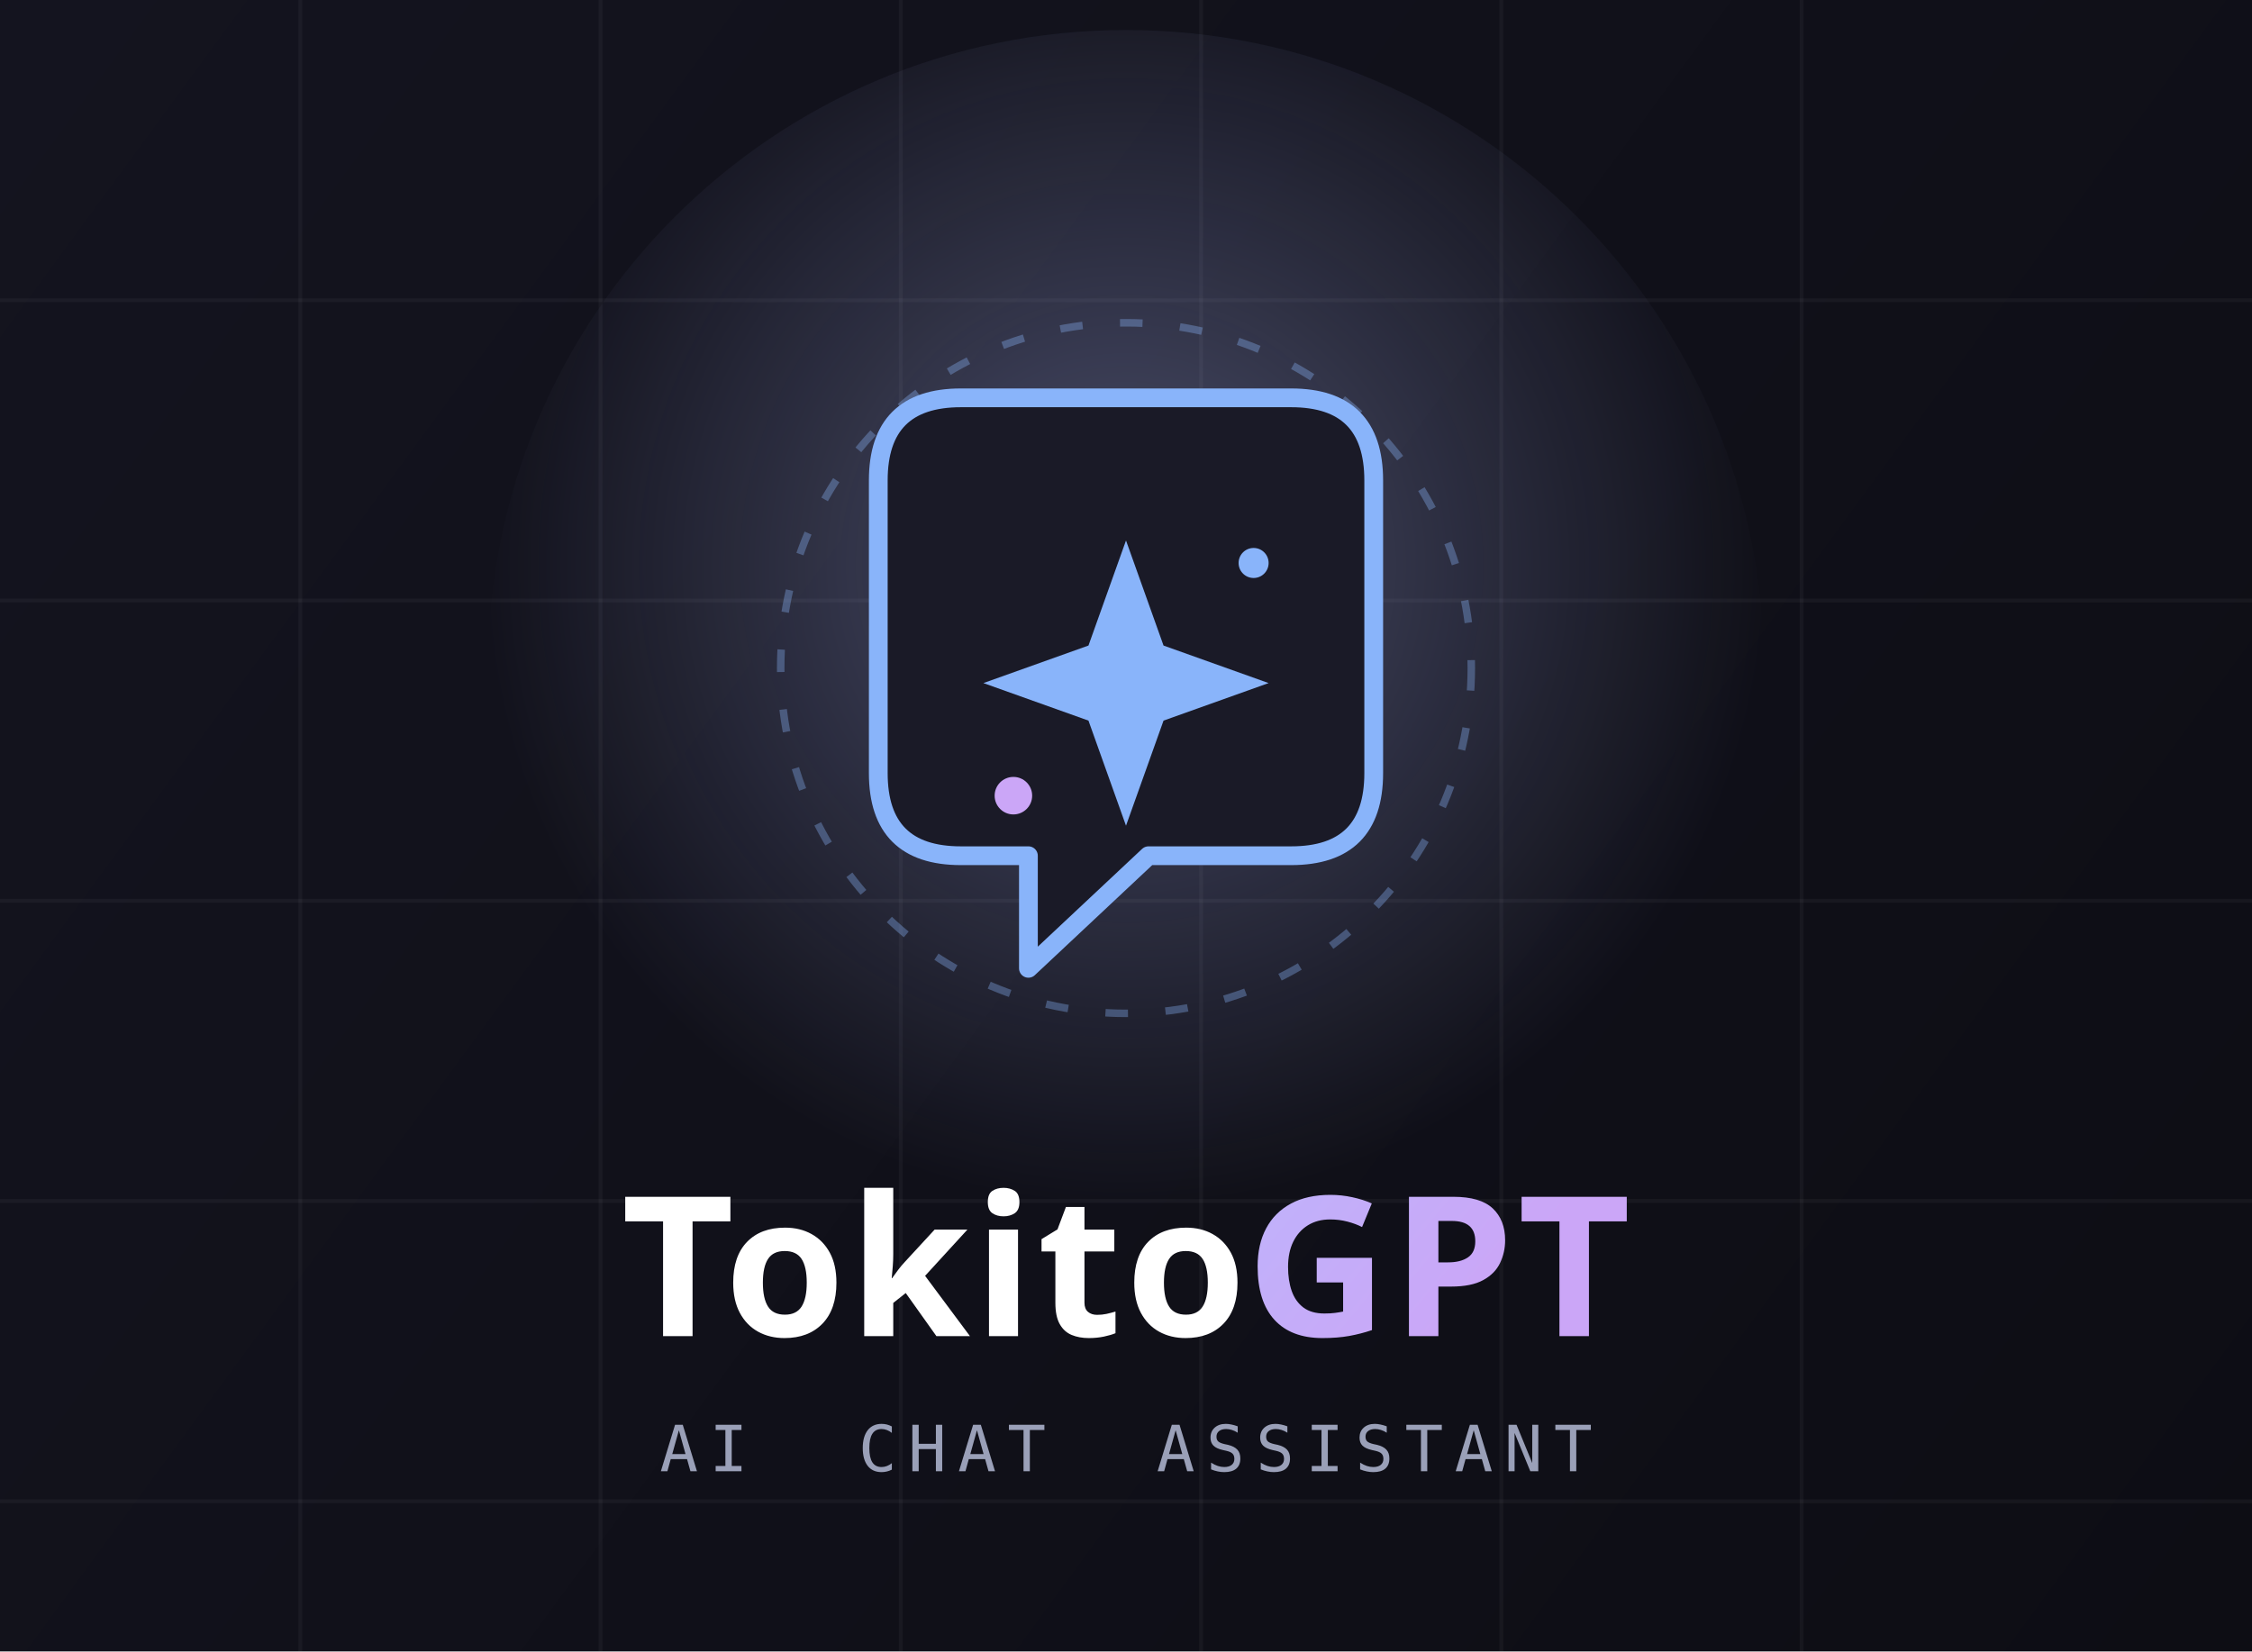
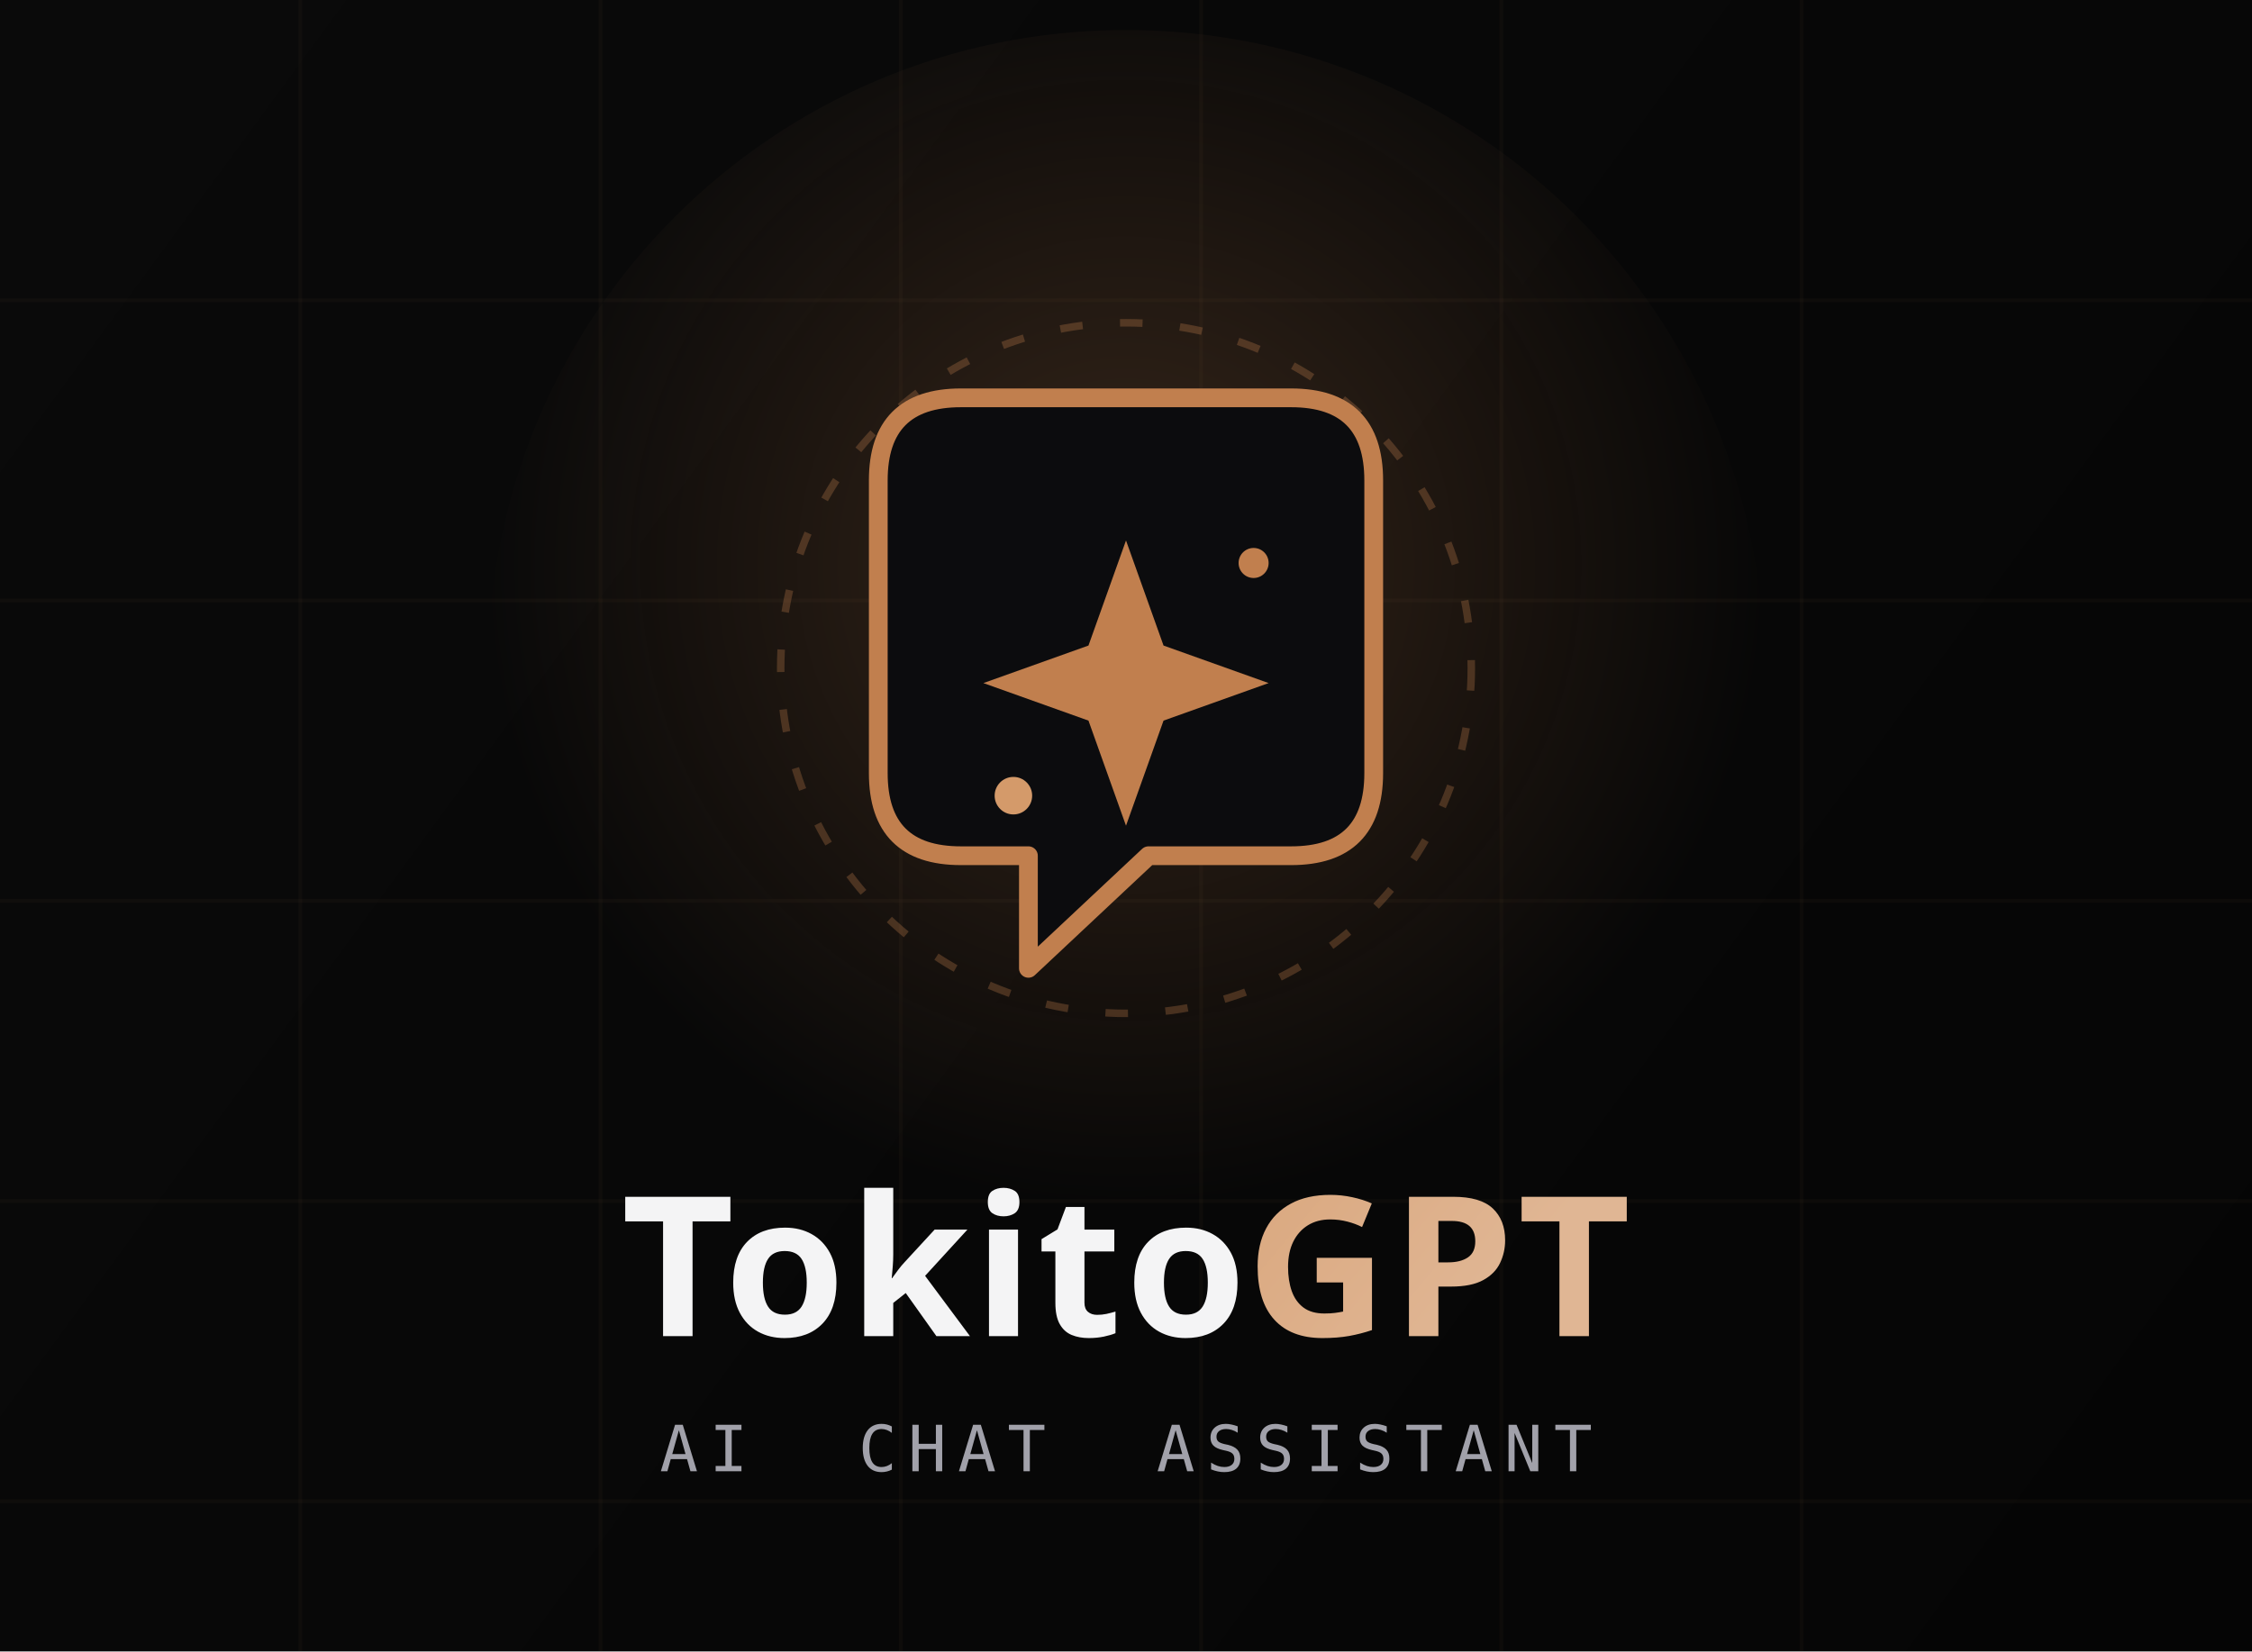
<svg xmlns="http://www.w3.org/2000/svg" width="600" height="440" viewBox="0 0 600 440" fill="none" role="img" aria-label="TokitoGPT logo">
  <defs>
    <linearGradient id="tg-bg" x1="0" y1="0" x2="600" y2="440" gradientUnits="userSpaceOnUse">
-       <stop offset="0" stop-color="#14141f" />
-       <stop offset="1" stop-color="#0d0d14" />
+       <stop offset="0" stop-color="#0a0a0a" />
+       <stop offset="1" stop-color="#050505" />
    </linearGradient>
    <linearGradient id="tg-accent" x1="180" y1="120" x2="420" y2="320" gradientUnits="userSpaceOnUse">
-       <stop offset="0" stop-color="#89b4fa" />
-       <stop offset="0.55" stop-color="#b4befe" />
-       <stop offset="1" stop-color="#cba6f7" />
+       <stop offset="0" stop-color="#c17f4e" />
+       <stop offset="0.55" stop-color="#d49a6a" />
+       <stop offset="1" stop-color="#e0b694" />
    </linearGradient>
    <radialGradient id="tg-glow" cx="0.5" cy="0.42" r="0.5">
-       <stop offset="0" stop-color="#b4befe" stop-opacity="0.35" />
-       <stop offset="1" stop-color="#b4befe" stop-opacity="0" />
+       <stop offset="0" stop-color="#c17f4e" stop-opacity="0.25" />
+       <stop offset="1" stop-color="#c17f4e" stop-opacity="0" />
    </radialGradient>
  </defs>
  <rect width="600" height="440" fill="url(#tg-bg)" />
-   <g stroke="#ffffff" stroke-opacity="0.04" stroke-width="1">
+   <g stroke="#c17f4e" stroke-opacity="0.04" stroke-width="1">
    <path d="M0 80 H600 M0 160 H600 M0 240 H600 M0 320 H600 M0 400 H600" />
    <path d="M80 0 V440 M160 0 V440 M240 0 V440 M320 0 V440 M400 0 V440 M480 0 V440" />
  </g>
  <circle cx="300" cy="178" r="170" fill="url(#tg-glow)" />
  <g transform="translate(300 178)">
-     <circle r="92" fill="none" stroke="url(#tg-accent)" stroke-opacity="0.35" stroke-width="2" stroke-dasharray="6 10" />
-     <path d="M-66 -50 q0 -22 22 -22 H44 q22 0 22 22 V28 q0 22 -22 22 H6 L-26 80 V50 H-44 q-22 0 -22 -22 Z" fill="#1a1a27" stroke="url(#tg-accent)" stroke-width="5" stroke-linejoin="round" />
+     <circle r="92" fill="none" stroke="url(#tg-accent)" stroke-opacity="0.3" stroke-width="2" stroke-dasharray="6 10" />
+     <path d="M-66 -50 q0 -22 22 -22 H44 q22 0 22 22 V28 q0 22 -22 22 H6 L-26 80 V50 H-44 q-22 0 -22 -22 Z" fill="#0c0c0e" stroke="url(#tg-accent)" stroke-width="5" stroke-linejoin="round" />
    <path d="M0 -34 L10 -6 L38 4 L10 14 L0 42 L-10 14 L-38 4 L-10 -6 Z" fill="url(#tg-accent)" />
-     <circle cx="-30" cy="34" r="5" fill="#cba6f7" />
-     <circle cx="34" cy="-28" r="4" fill="#89b4fa" />
+     <circle cx="-30" cy="34" r="5" fill="#d49a6a" />
+     <circle cx="34" cy="-28" r="4" fill="#c17f4e" />
  </g>
-   <text x="300" y="356" text-anchor="middle" font-family="'Space Grotesk', 'Segoe UI', sans-serif" font-size="52" font-weight="700" fill="#ffffff" letter-spacing="1">Tokito<tspan fill="url(#tg-accent)">GPT</tspan>
+   <text x="300" y="356" text-anchor="middle" font-family="'Space Grotesk', 'Segoe UI', sans-serif" font-size="52" font-weight="700" fill="#f4f4f5" letter-spacing="1">Tokito<tspan fill="url(#tg-accent)">GPT</tspan>
  </text>
-   <text x="300" y="392" text-anchor="middle" font-family="'Space Grotesk', monospace" font-size="17" font-weight="500" fill="#9aa0b8" letter-spacing="3">AI  CHAT  ASSISTANT</text>
+   <text x="300" y="392" text-anchor="middle" font-family="'Space Grotesk', monospace" font-size="17" font-weight="500" fill="#a1a1aa" letter-spacing="3">AI  CHAT  ASSISTANT</text>
</svg>
